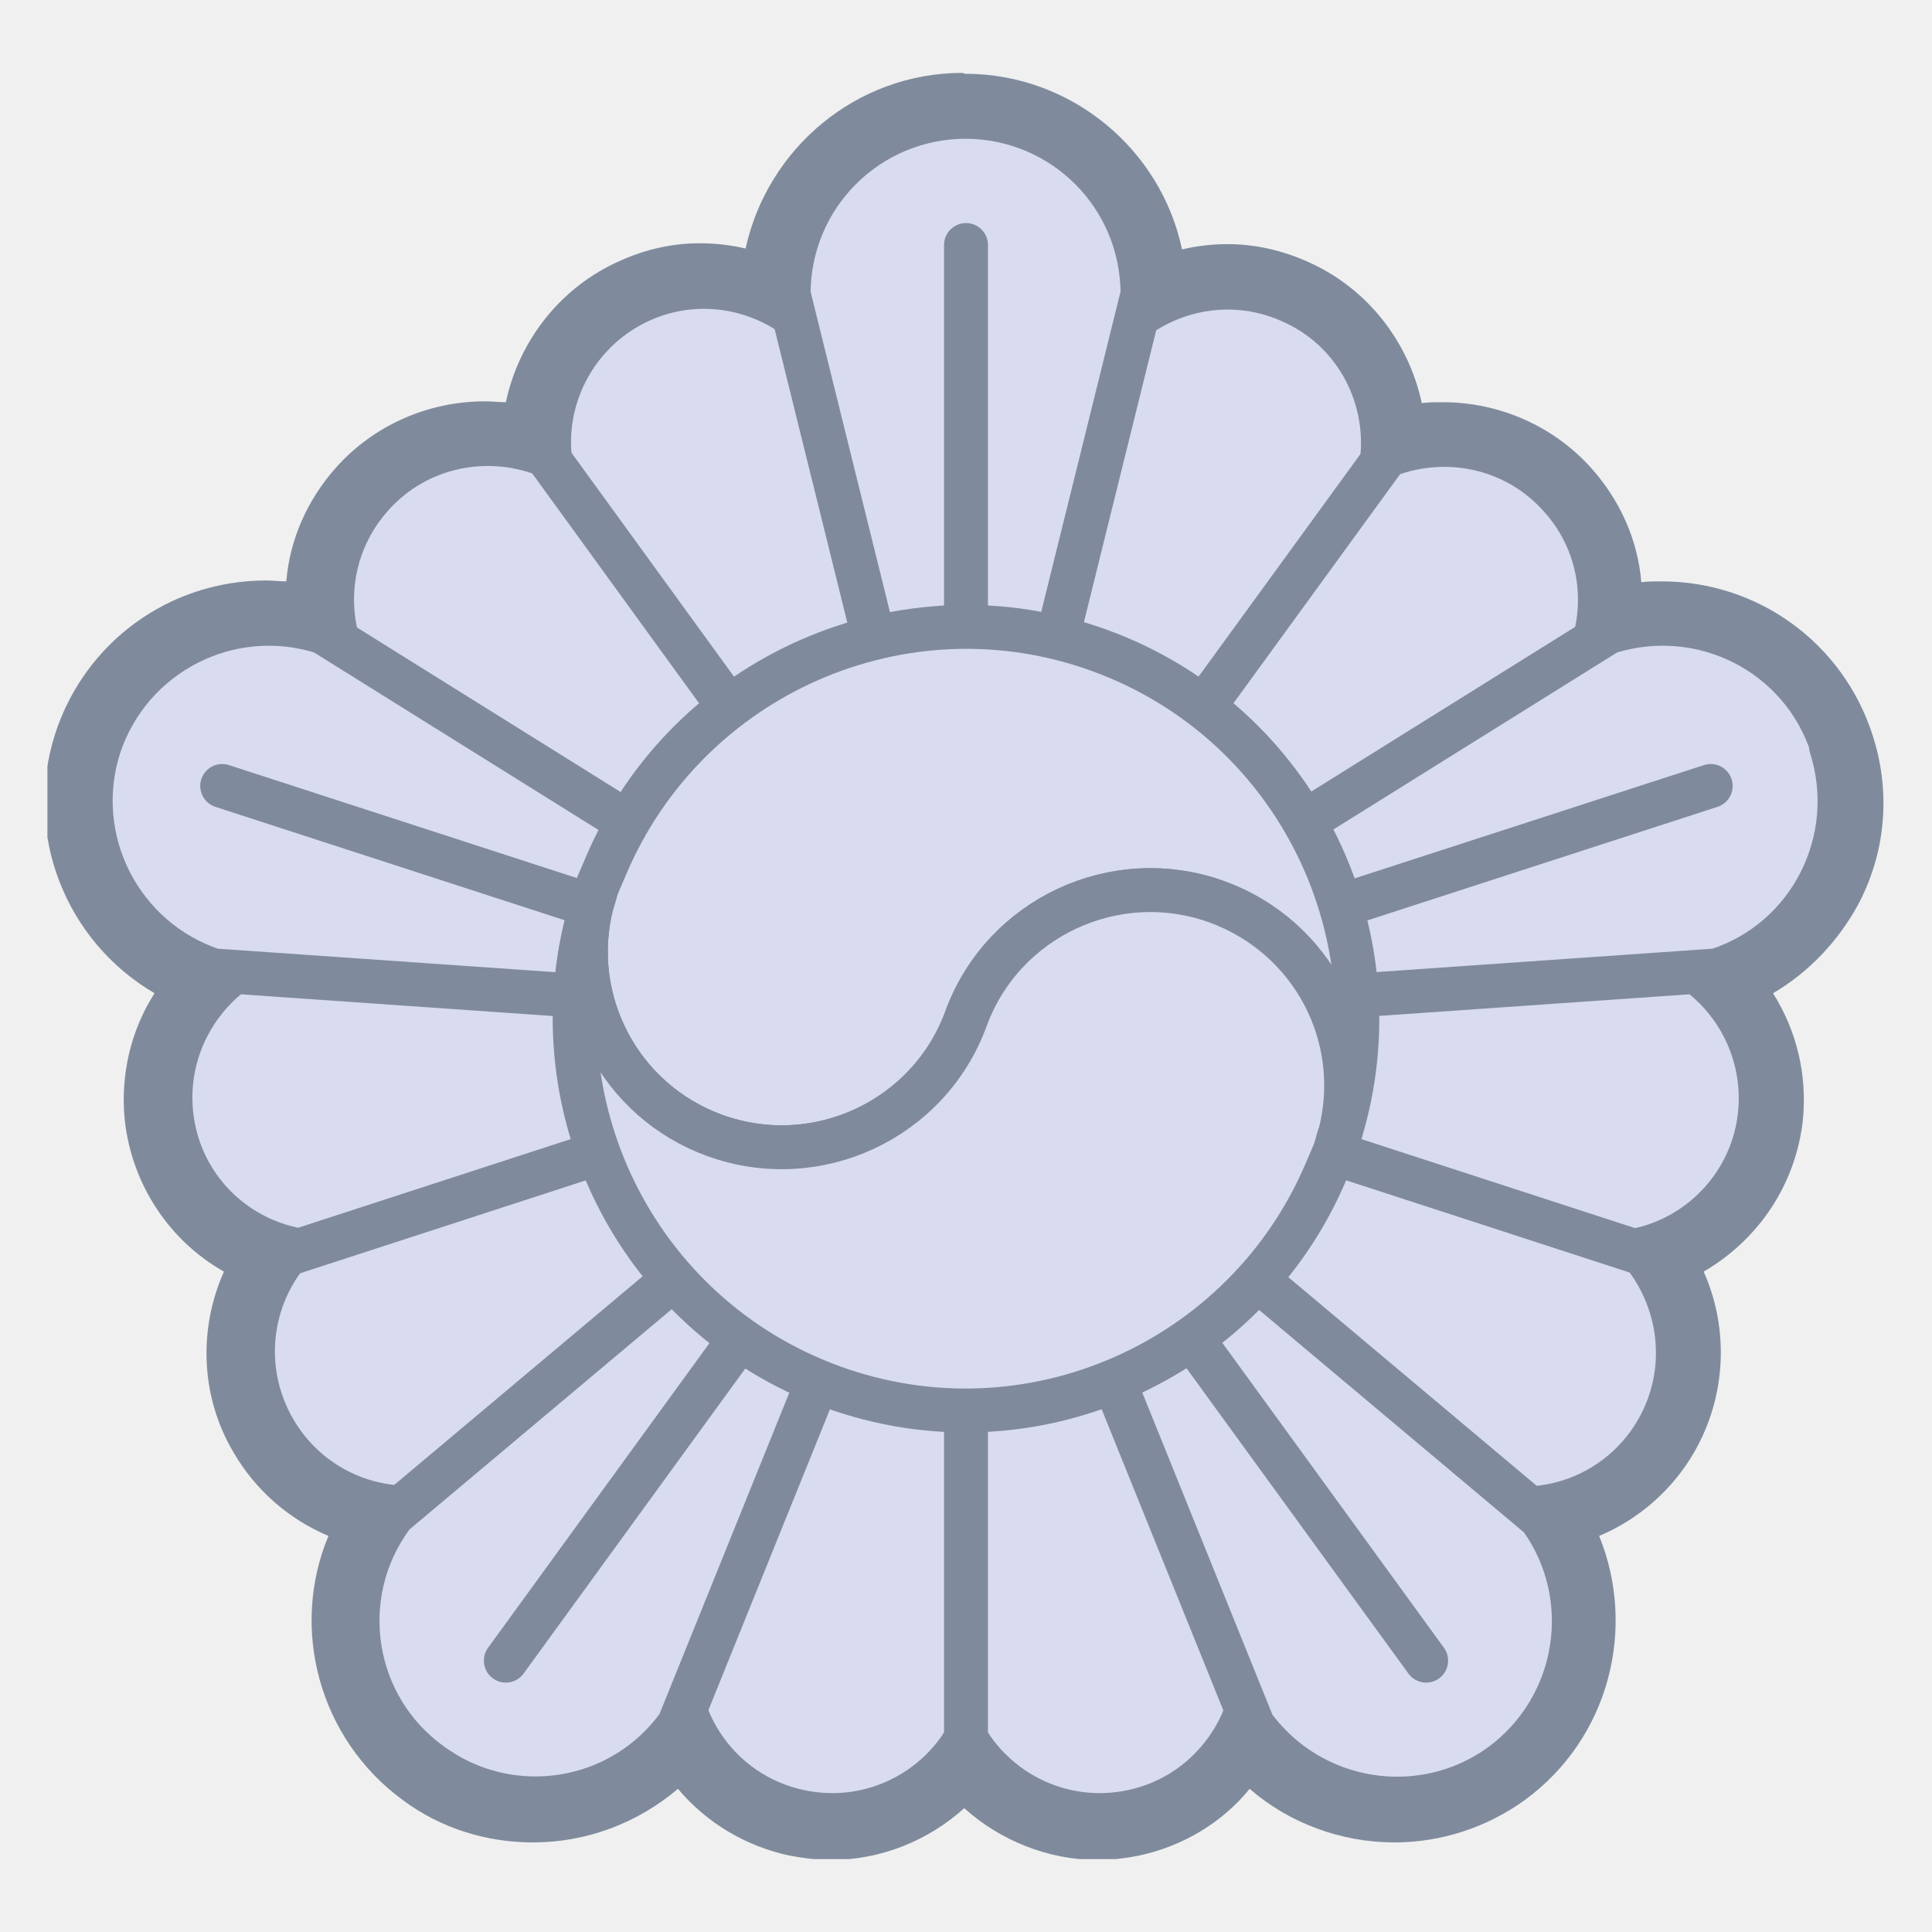
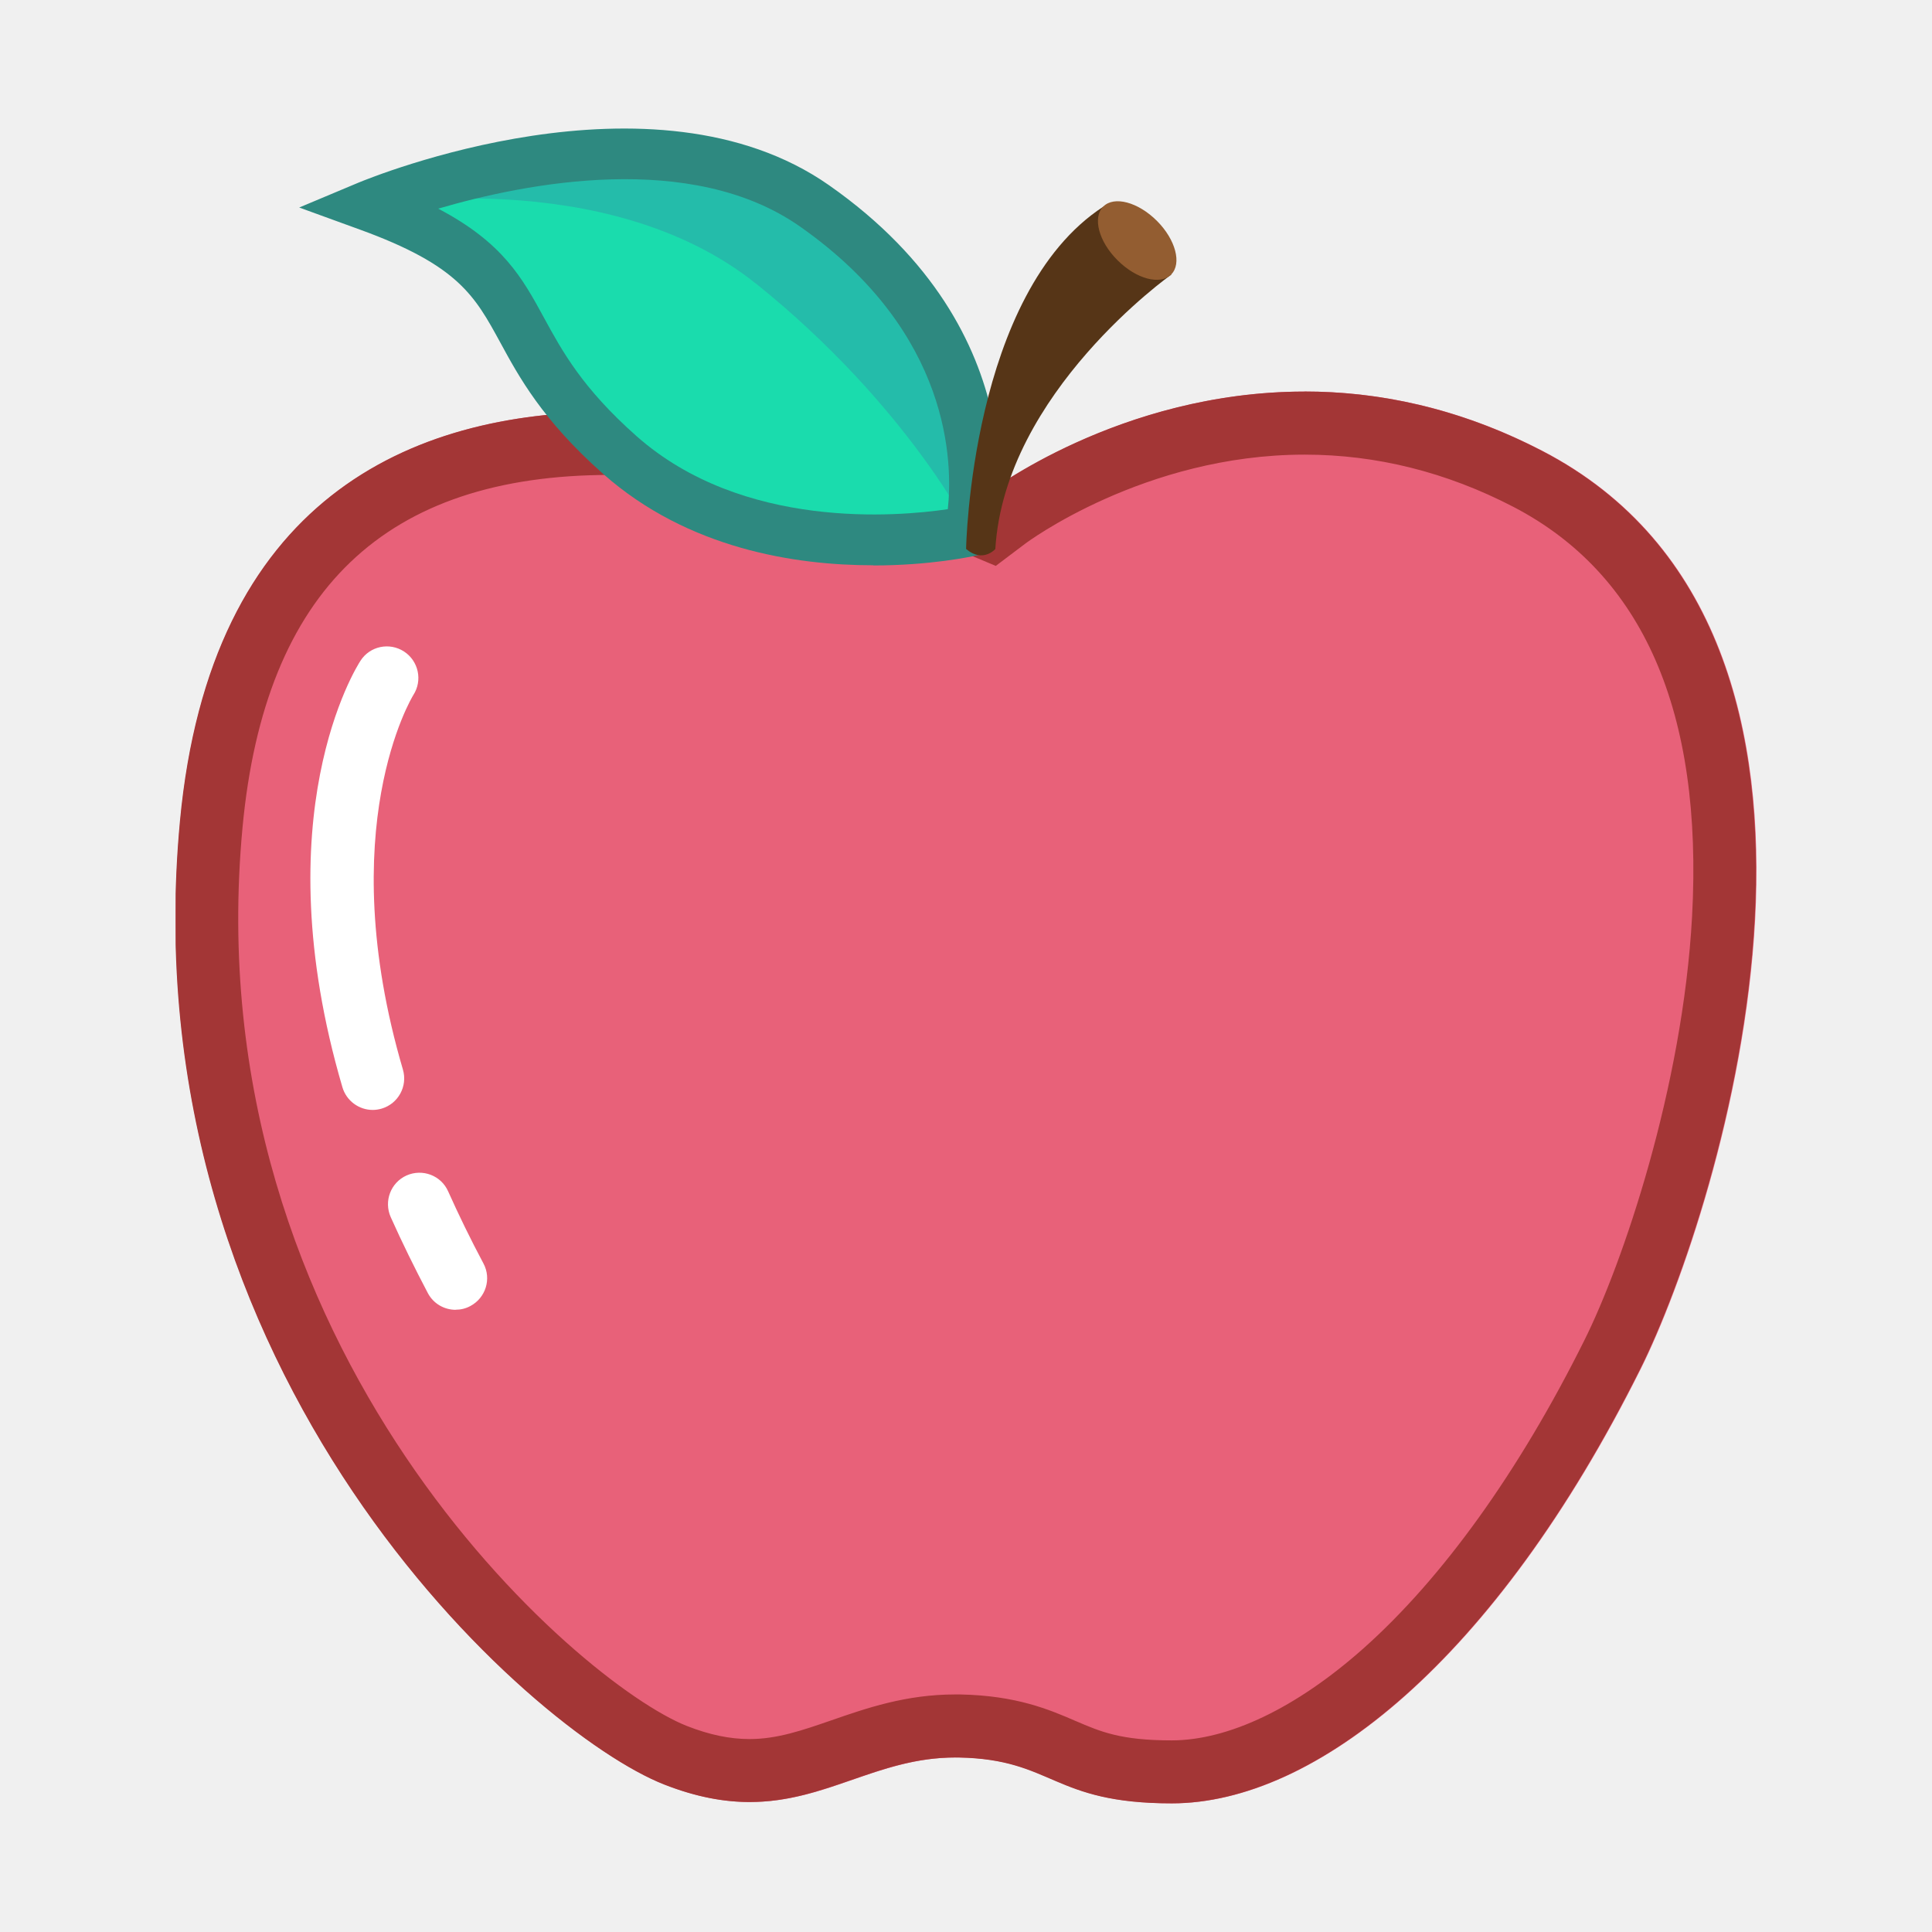
<svg xmlns="http://www.w3.org/2000/svg" width="22" height="22" viewBox="0 0 22 22" fill="none">
  <g clip-path="url(#clip0_625_6788)">
-     <path d="M4.37 8.15L7.72 9.93L8.81 8.72L10.3 8.06L9.64 4.32C9.24 3.43 8.19 3.02 7.3 3.42C6.59 3.74 6.19 4.47 6.26 5.2C5.58 4.91 4.76 5.06 4.24 5.64C3.58 6.37 3.64 7.49 4.37 8.14V8.15Z" fill="#D9DBF1" stroke="#7F8B9D" stroke-width="0.5" stroke-linecap="round" stroke-linejoin="round" />
-     <path d="M7.46 12.88L7.29 11.26L3.53 10.73C2.56 10.83 1.85 11.71 1.95 12.68C2.03 13.46 2.6 14.06 3.32 14.22C2.83 14.78 2.73 15.6 3.12 16.28C3.61 17.13 4.69 17.42 5.54 16.93L8.27 14.29L7.45 12.88H7.46Z" fill="#D9DBF1" stroke="#7F8B9D" stroke-width="0.5" stroke-linecap="round" stroke-linejoin="round" />
-     <path d="M12.6 15.12L11 15.46L9.4 15.12L7.74 18.53C7.54 19.49 8.15 20.43 9.11 20.63C9.87 20.79 10.62 20.44 11 19.8C11.38 20.44 12.13 20.79 12.89 20.63C13.85 20.43 14.46 19.48 14.26 18.53L12.6 15.12Z" fill="#D9DBF1" stroke="#7F8B9D" stroke-width="0.5" stroke-linecap="round" stroke-linejoin="round" />
-     <path d="M18.47 10.74L14.71 11.27L14.54 12.89L13.72 14.3L16.45 16.94C17.3 17.43 18.38 17.14 18.87 16.29C19.26 15.61 19.15 14.79 18.67 14.23C19.39 14.07 19.96 13.46 20.04 12.69C20.14 11.72 19.44 10.84 18.46 10.74H18.47Z" fill="#D9DBF1" stroke="#7F8B9D" stroke-width="0.5" stroke-linecap="round" stroke-linejoin="round" />
-     <path d="M14.28 9.93L17.63 8.15C18.36 7.49 18.42 6.37 17.76 5.65C17.24 5.07 16.42 4.92 15.74 5.21C15.81 4.47 15.41 3.74 14.7 3.43C13.81 3.03 12.76 3.43 12.36 4.33L11.7 8.07L13.19 8.73L14.28 9.94V9.93Z" fill="#D9DBF1" stroke="#7F8B9D" stroke-width="0.5" stroke-linecap="round" stroke-linejoin="round" />
-     <path d="M11 1.33C9.88 1.33 8.98 2.23 8.98 3.35L10.02 7.55H11.97L13.01 3.35C13.01 2.23 12.11 1.33 10.99 1.33H11Z" fill="#D9DBF1" stroke="#7F8B9D" stroke-width="0.5" stroke-linecap="round" stroke-linejoin="round" />
-     <path d="M7.35 9.49L3.68 7.2C2.62 6.86 1.48 7.44 1.13 8.5C0.79 9.56 1.37 10.7 2.43 11.05L6.74 11.35L7.34 9.49H7.35Z" fill="#D9DBF1" stroke="#7F8B9D" stroke-width="0.5" stroke-linecap="round" stroke-linejoin="round" />
-     <path d="M4.46 17.27C3.8 18.17 4 19.44 4.91 20.09C5.81 20.75 7.08 20.55 7.73 19.64L9.35 15.63L7.77 14.48L4.46 17.26V17.27Z" fill="#D9DBF1" stroke="#7F8B9D" stroke-width="0.5" stroke-linecap="round" stroke-linejoin="round" />
-     <path d="M14.23 14.49L12.65 15.64L14.27 19.65C14.93 20.55 16.19 20.75 17.09 20.1C17.99 19.44 18.19 18.18 17.54 17.28L14.23 14.5V14.49Z" fill="#D9DBF1" stroke="#7F8B9D" stroke-width="0.5" stroke-linecap="round" stroke-linejoin="round" />
-     <path d="M20.86 8.5C20.52 7.44 19.38 6.86 18.31 7.2L14.64 9.49L15.24 11.35L19.55 11.05C20.61 10.71 21.19 9.57 20.85 8.5H20.86Z" fill="#D9DBF1" stroke="#7F8B9D" stroke-width="0.5" stroke-linecap="round" stroke-linejoin="round" />
-     <path d="M3.19 14.31L11 11.77" stroke="#7F8B9D" stroke-width="0.5" stroke-linecap="round" stroke-linejoin="round" />
-     <path d="M11 19.98V11.77" stroke="#7F8B9D" stroke-width="0.5" stroke-linecap="round" stroke-linejoin="round" />
-     <path d="M18.81 14.31L11 11.77" stroke="#7F8B9D" stroke-width="0.5" stroke-linecap="round" stroke-linejoin="round" />
-     <path d="M15.83 5.13L11 11.77" stroke="#7F8B9D" stroke-width="0.5" stroke-linecap="round" stroke-linejoin="round" />
-     <path d="M6.18 5.13L11 11.77" stroke="#7F8B9D" stroke-width="0.5" stroke-linecap="round" stroke-linejoin="round" />
-     <path d="M2.53 8.95L11 11.7" stroke="#7F8B9D" stroke-width="0.5" stroke-linecap="round" stroke-linejoin="round" />
-     <path d="M5.76 18.91L11 11.7" stroke="#7F8B9D" stroke-width="0.5" stroke-linecap="round" stroke-linejoin="round" />
-     <path d="M16.24 18.91L11 11.7" stroke="#7F8B9D" stroke-width="0.5" stroke-linecap="round" stroke-linejoin="round" />
-     <path d="M19.48 8.95L11 11.7" stroke="#7F8B9D" stroke-width="0.5" stroke-linecap="round" stroke-linejoin="round" />
-     <path d="M11 2.79V11.7" stroke="#7F8B9D" stroke-width="0.5" stroke-linecap="round" stroke-linejoin="round" />
-     <path d="M6.81 10.08C6.84 10.01 6.87 9.94 6.9 9.87" stroke="#7F8B9D" stroke-width="0.5" stroke-linecap="round" stroke-linejoin="round" />
-     <path d="M6.74 10.3C6.76 10.23 6.78 10.15 6.81 10.08" stroke="#7F8B9D" stroke-width="0.5" stroke-linecap="round" stroke-linejoin="round" />
-     <path d="M12.53 7.41C10.29 6.59 7.82 7.69 6.9 9.86C6.87 9.93 6.84 10 6.81 10.07C6.78 10.14 6.77 10.22 6.74 10.29C6.46 11.39 7.05 12.53 8.14 12.93C9.3 13.35 10.58 12.75 11 11.6C11.42 10.45 12.7 9.85 13.86 10.27C14.94 10.66 15.54 11.81 15.26 12.91C15.95 10.66 14.77 8.23 12.53 7.41Z" fill="#D9DBF1" stroke="#7F8B9D" stroke-width="0.5" stroke-linecap="round" stroke-linejoin="round" />
-     <path d="M15.26 12.91C15.54 11.81 14.95 10.67 13.86 10.27C12.7 9.85 11.42 10.45 11 11.6C10.58 12.75 9.3 13.35 8.14 12.93C7.06 12.54 6.46 11.39 6.74 10.29C6.05 12.54 7.23 14.97 9.47 15.79C11.71 16.61 14.18 15.51 15.1 13.34C15.13 13.27 15.16 13.2 15.19 13.13C15.22 13.06 15.23 12.98 15.26 12.91Z" fill="#D9DBF1" stroke="#7F8B9D" stroke-width="0.5" stroke-linecap="round" stroke-linejoin="round" />
-     <path d="M11 1.33C12.12 1.33 13.02 2.23 13.02 3.35L12.96 3.6C13.26 3.39 13.62 3.27 13.99 3.27C14.23 3.27 14.47 3.32 14.7 3.42C15.41 3.74 15.81 4.47 15.74 5.2C15.96 5.1 16.2 5.06 16.44 5.06C16.92 5.06 17.41 5.26 17.76 5.65C18.18 6.12 18.3 6.74 18.15 7.31L18.31 7.21C18.52 7.14 18.73 7.11 18.93 7.11C19.78 7.11 20.57 7.65 20.85 8.51C21.19 9.57 20.61 10.71 19.55 11.06L19.3 11.08C19.8 11.44 20.11 12.05 20.04 12.7C19.96 13.48 19.39 14.08 18.67 14.24C19.16 14.8 19.26 15.62 18.87 16.3C18.56 16.85 17.99 17.16 17.41 17.18L17.53 17.28C18.19 18.18 17.99 19.45 17.08 20.1C16.72 20.36 16.31 20.49 15.89 20.49C15.27 20.49 14.65 20.2 14.25 19.66L14.18 19.48C13.99 20.06 13.51 20.52 12.87 20.65C12.75 20.68 12.62 20.69 12.5 20.69C11.87 20.69 11.29 20.35 10.98 19.82C10.66 20.35 10.09 20.69 9.46 20.69C9.34 20.69 9.21 20.68 9.09 20.65C8.45 20.51 7.98 20.05 7.78 19.48L7.71 19.66C7.31 20.2 6.7 20.49 6.07 20.49C5.66 20.49 5.24 20.36 4.88 20.1C3.98 19.44 3.78 18.18 4.43 17.28L4.55 17.18C3.96 17.15 3.4 16.84 3.09 16.3C2.7 15.62 2.81 14.8 3.29 14.24C2.57 14.08 2 13.47 1.92 12.7C1.85 12.04 2.16 11.43 2.66 11.08L2.41 11.06C1.35 10.72 0.77 9.58 1.11 8.51C1.39 7.66 2.18 7.11 3.03 7.11C3.24 7.11 3.45 7.14 3.65 7.21L3.81 7.31C3.66 6.75 3.78 6.12 4.2 5.65C4.55 5.26 5.03 5.06 5.52 5.06C5.76 5.06 6 5.11 6.22 5.2C6.15 4.46 6.55 3.73 7.26 3.42C7.49 3.32 7.73 3.27 7.97 3.27C8.34 3.27 8.7 3.39 9 3.6L8.94 3.35C8.94 2.23 9.84 1.33 10.96 1.33M10.96 0.83C9.75 0.83 8.74 1.69 8.49 2.83C8.32 2.79 8.14 2.77 7.97 2.77C7.65 2.77 7.35 2.84 7.06 2.97C6.38 3.27 5.91 3.88 5.76 4.58C5.68 4.58 5.6 4.57 5.52 4.57C4.88 4.57 4.26 4.84 3.83 5.32C3.5 5.69 3.3 6.14 3.26 6.62C3.18 6.62 3.1 6.61 3.03 6.61C1.93 6.61 0.97 7.31 0.63 8.35C0.26 9.5 0.75 10.72 1.76 11.31C1.49 11.73 1.37 12.24 1.42 12.75C1.5 13.49 1.93 14.13 2.55 14.48C2.26 15.13 2.28 15.9 2.66 16.54C2.91 16.97 3.29 17.3 3.74 17.49C3.3 18.54 3.63 19.8 4.59 20.5C5.02 20.82 5.54 20.98 6.07 20.98C6.68 20.98 7.26 20.76 7.72 20.37C8.04 20.75 8.48 21.02 8.99 21.13C9.15 21.16 9.31 21.18 9.46 21.18C10.03 21.18 10.57 20.96 10.98 20.59C11.39 20.96 11.94 21.18 12.5 21.18C12.66 21.18 12.82 21.16 12.97 21.13C13.48 21.02 13.92 20.75 14.23 20.37C14.68 20.76 15.27 20.98 15.88 20.98C16.41 20.98 16.93 20.81 17.36 20.5C18.32 19.8 18.64 18.55 18.21 17.49C18.66 17.3 19.04 16.97 19.29 16.54C19.66 15.9 19.69 15.13 19.4 14.48C20.02 14.12 20.45 13.49 20.53 12.75C20.58 12.24 20.46 11.74 20.19 11.31C20.6 11.07 20.94 10.71 21.17 10.28C21.48 9.68 21.53 9 21.32 8.36C20.98 7.32 20.02 6.62 18.92 6.62C18.84 6.62 18.76 6.62 18.69 6.63C18.65 6.15 18.45 5.7 18.12 5.33C17.69 4.85 17.07 4.58 16.43 4.58C16.35 4.58 16.27 4.58 16.19 4.59C16.04 3.89 15.57 3.28 14.89 2.98C14.6 2.85 14.29 2.78 13.98 2.78C13.8 2.78 13.63 2.8 13.46 2.84C13.22 1.7 12.2 0.84 10.99 0.84L10.96 0.83Z" fill="#7F8B9D" />
+     <path d="M11.241 5.62C11.241 5.62 14.162 3.37 17.564 5.134C21.627 7.241 19.587 13.777 18.684 15.587C17.024 18.915 14.972 20.534 13.349 20.535C11.984 20.535 12.006 20.033 10.925 20.013C9.729 19.99 9.08 20.915 7.567 20.32C6.054 19.726 1.459 15.673 2.053 9.35C2.648 3.026 8.971 4.649 11.241 5.62Z" fill="#E86179" />
+     <path d="M14.858 5.177C15.673 5.177 16.471 5.376 17.232 5.771C18.709 6.538 19.394 8.105 19.268 10.434C19.162 12.386 18.476 14.394 18.039 15.267C17.296 16.759 16.426 17.97 15.523 18.773C14.765 19.446 13.992 19.818 13.341 19.818C12.762 19.818 12.535 19.72 12.248 19.597C11.95 19.468 11.578 19.308 10.935 19.295C10.915 19.295 10.896 19.295 10.876 19.295C10.315 19.295 9.864 19.452 9.466 19.59C9.136 19.704 8.85 19.803 8.535 19.803C8.312 19.803 8.079 19.755 7.822 19.654C6.592 19.17 2.201 15.383 2.762 9.419C3.016 6.72 4.386 5.408 6.953 5.408C8.771 5.408 10.474 6.077 10.953 6.282L11.339 6.444L11.673 6.192C11.685 6.182 13.031 5.177 14.854 5.177M14.854 4.459C12.743 4.459 11.236 5.62 11.236 5.62C10.281 5.211 8.612 4.687 6.953 4.689C4.663 4.689 2.393 5.685 2.049 9.35C1.455 15.673 6.048 19.726 7.561 20.32C7.93 20.465 8.249 20.52 8.535 20.52C9.409 20.52 9.994 20.013 10.874 20.013C10.889 20.013 10.905 20.013 10.919 20.013C11.997 20.035 11.978 20.535 13.338 20.535H13.344C14.966 20.534 17.018 18.915 18.678 15.587C19.581 13.777 21.622 7.241 17.558 5.134C16.601 4.637 15.681 4.458 14.854 4.458V4.459Z" fill="#A33636" />
+     <path d="M4.195 2.343C4.195 2.343 7.376 1.014 9.275 2.343C11.555 3.939 11.045 6.045 11.045 6.045C11.045 6.045 8.648 6.585 7.06 5.181C5.472 3.777 6.275 3.1 4.195 2.343Z" fill="#24BCAA" />
+     <path d="M8.612 3.233C6.896 1.855 4.195 2.343 4.195 2.343C6.275 3.1 5.471 3.776 7.059 5.18C8.646 6.584 11.044 6.044 11.044 6.044C11.044 6.044 10.327 4.61 8.612 3.232V3.233Z" fill="#1ADCAD" />
+     <path d="M5.19 14.915C5.06 14.915 4.937 14.847 4.872 14.725C4.719 14.434 4.577 14.145 4.449 13.859C4.369 13.678 4.449 13.466 4.63 13.385C4.811 13.305 5.023 13.385 5.103 13.566C5.224 13.836 5.359 14.113 5.505 14.387C5.599 14.562 5.531 14.779 5.356 14.872C5.303 14.901 5.246 14.914 5.188 14.914L5.19 14.915Z" fill="white" />
+     <path d="M4.244 12.639C4.089 12.639 3.945 12.537 3.899 12.38C2.991 9.285 4.059 7.594 4.105 7.524C4.212 7.357 4.435 7.311 4.601 7.419C4.766 7.527 4.814 7.748 4.707 7.914C4.693 7.937 3.782 9.433 4.588 12.179C4.644 12.369 4.535 12.568 4.346 12.624C4.311 12.634 4.278 12.639 4.244 12.639Z" fill="white" />
+     <path d="M9.943 6.437C9.058 6.437 7.835 6.251 6.869 5.397C6.176 4.784 5.909 4.291 5.694 3.895C5.406 3.368 5.218 3.021 4.097 2.614L3.407 2.363L4.084 2.079C4.221 2.023 7.433 0.704 9.44 2.109C11.852 3.797 11.347 6.02 11.325 6.114L11.283 6.288L11.11 6.327C11.065 6.337 10.597 6.439 9.944 6.439L9.943 6.437ZM4.99 2.376C5.729 2.764 5.949 3.167 6.196 3.621C6.4 3.995 6.631 4.42 7.248 4.966C8.458 6.037 10.22 5.883 10.793 5.798C10.848 5.286 10.84 3.792 9.109 2.579C7.873 1.713 5.992 2.082 4.99 2.376Z" fill="#2E8980" />
+     <path d="M11.001 6.252C11.001 6.252 11.05 3.339 12.564 2.353L13.338 3.127C13.338 3.127 11.441 4.469 11.334 6.252C11.334 6.252 11.192 6.414 11.002 6.252H11.001Z" fill="#563517" />
+     <path d="M13.336 3.126C13.46 3.002 13.387 2.728 13.174 2.515C12.96 2.301 12.687 2.228 12.563 2.352C12.439 2.476 12.511 2.75 12.725 2.963C12.939 3.177 13.212 3.25 13.336 3.126Z" fill="#935D31" />
  </g>
  <defs>
    <clipPath id="clip0_625_6788">
-       <rect width="20.92" height="20.34" fill="white" transform="translate(0.540039 0.829956)" />
+       <rect width="18" height="19.074" fill="white" transform="translate(2 1.46313)" />
    </clipPath>
  </defs>
</svg>
